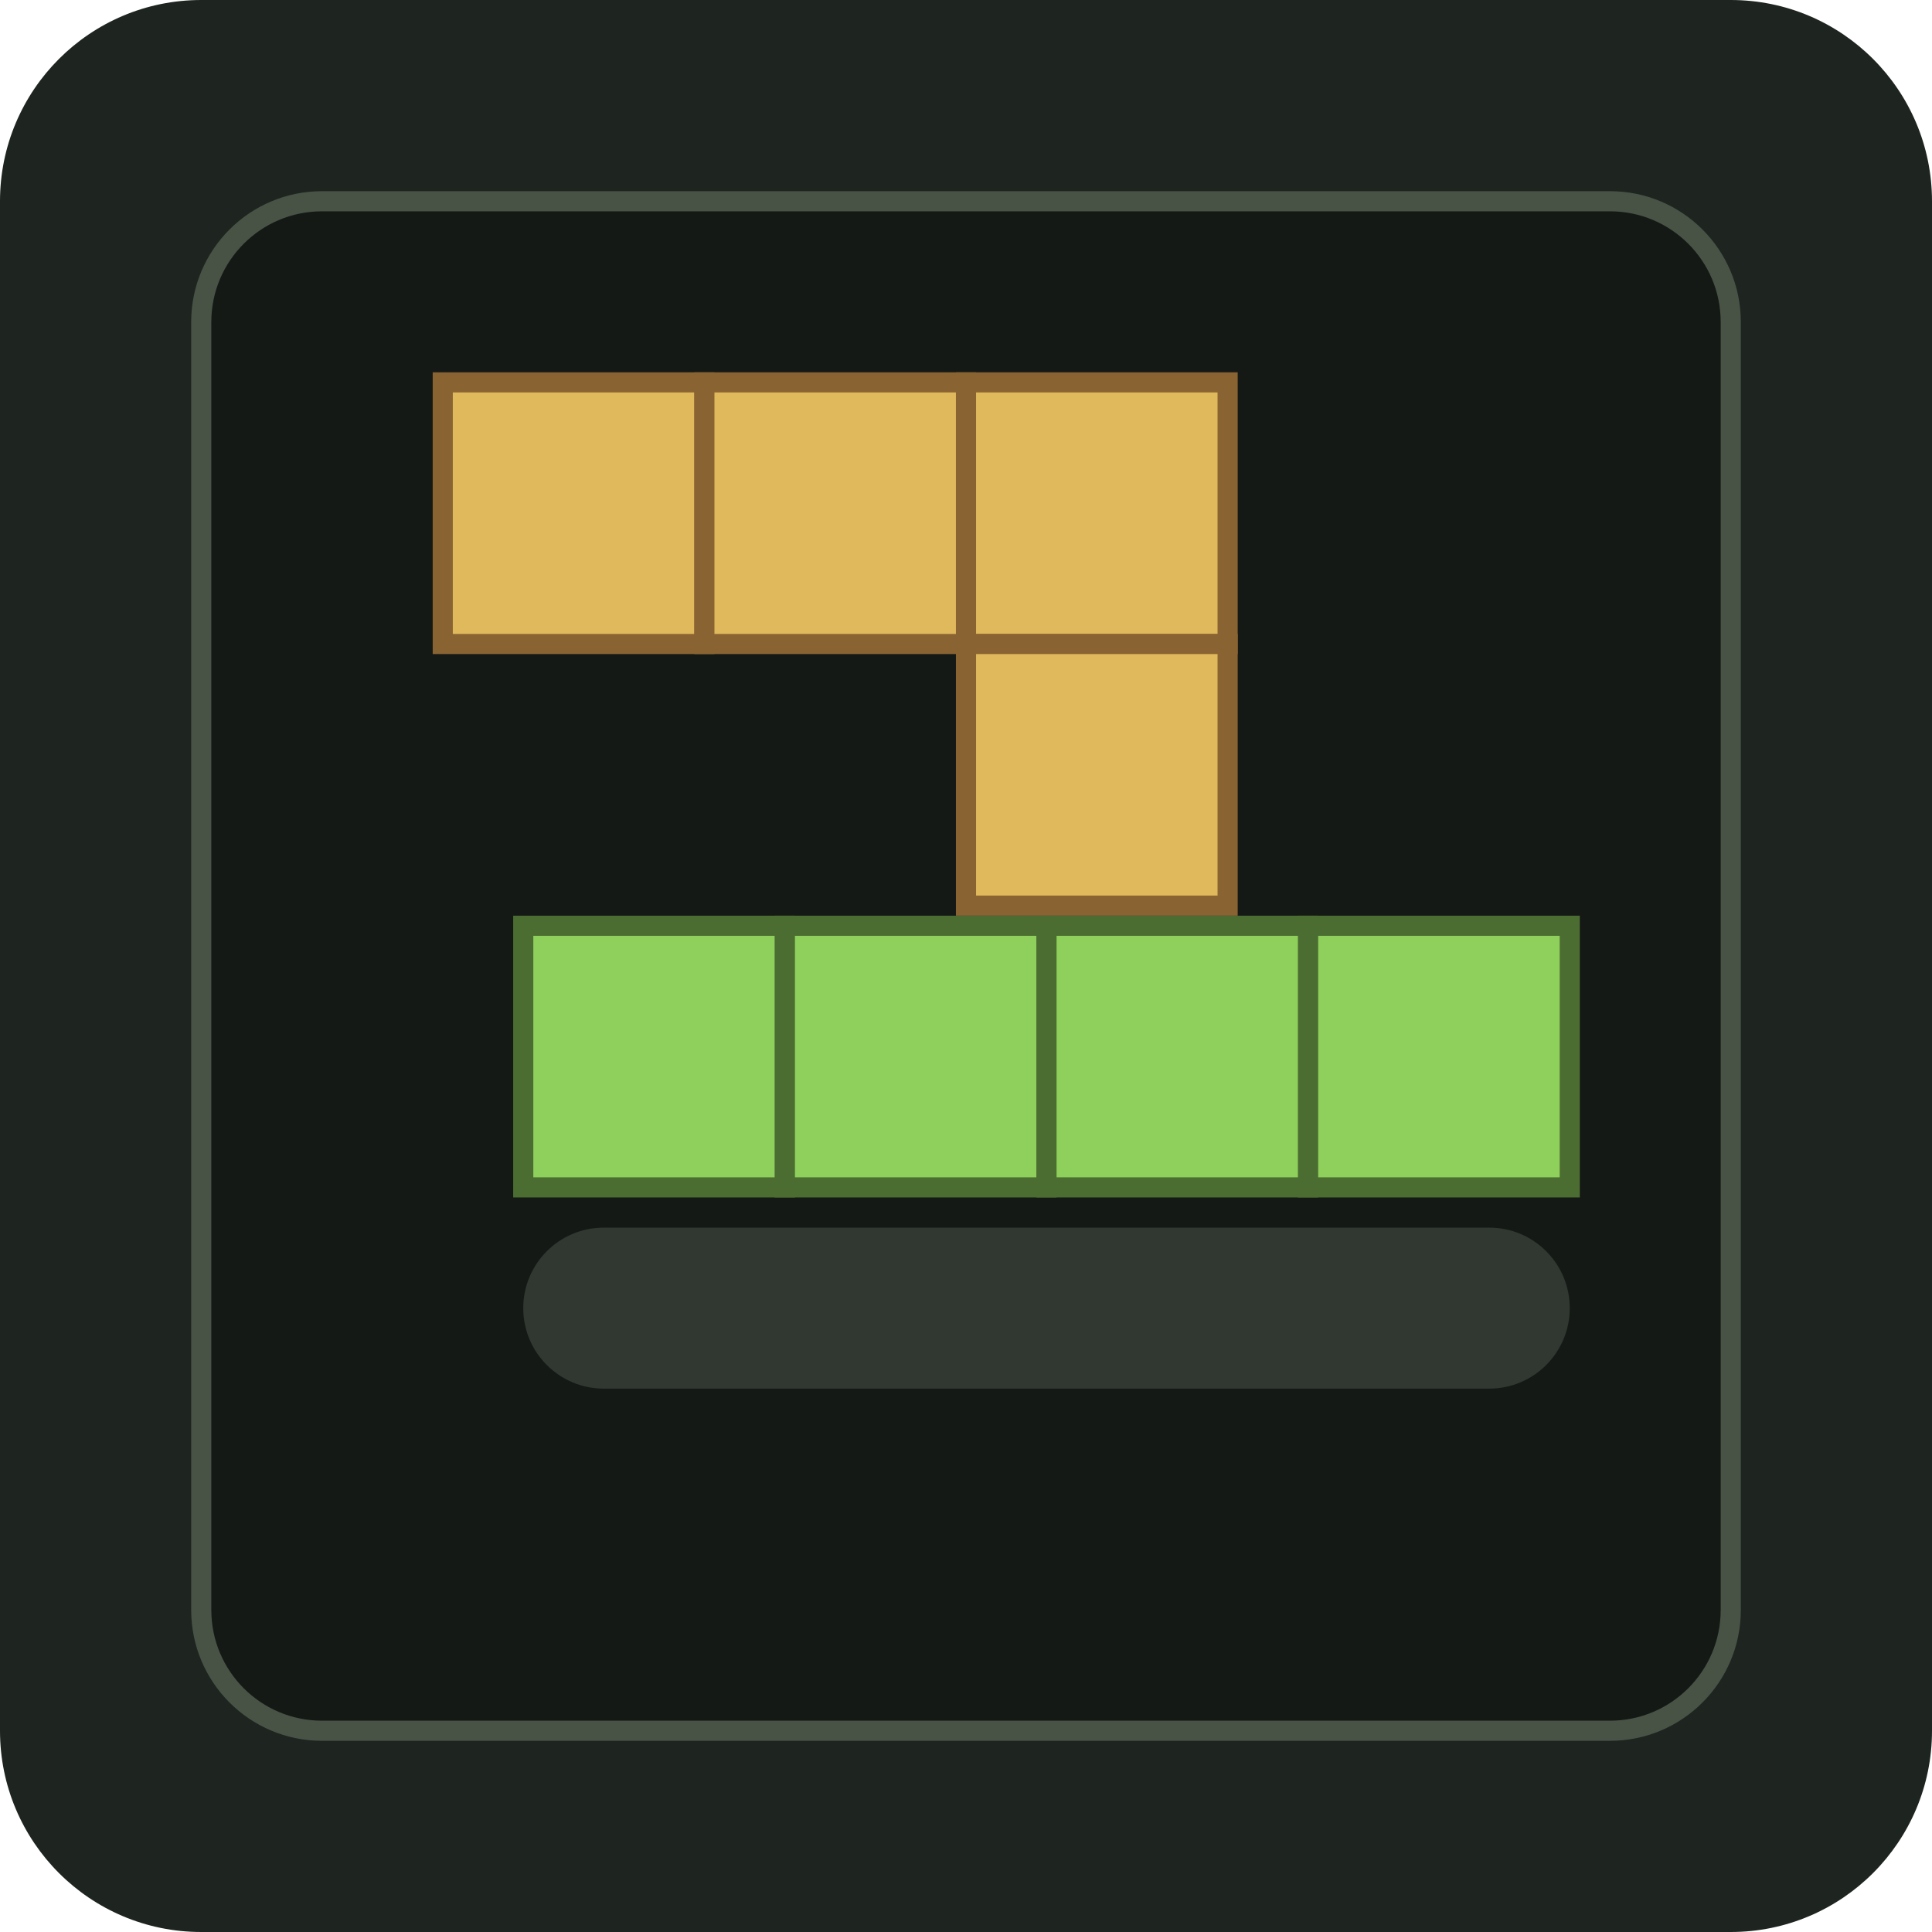
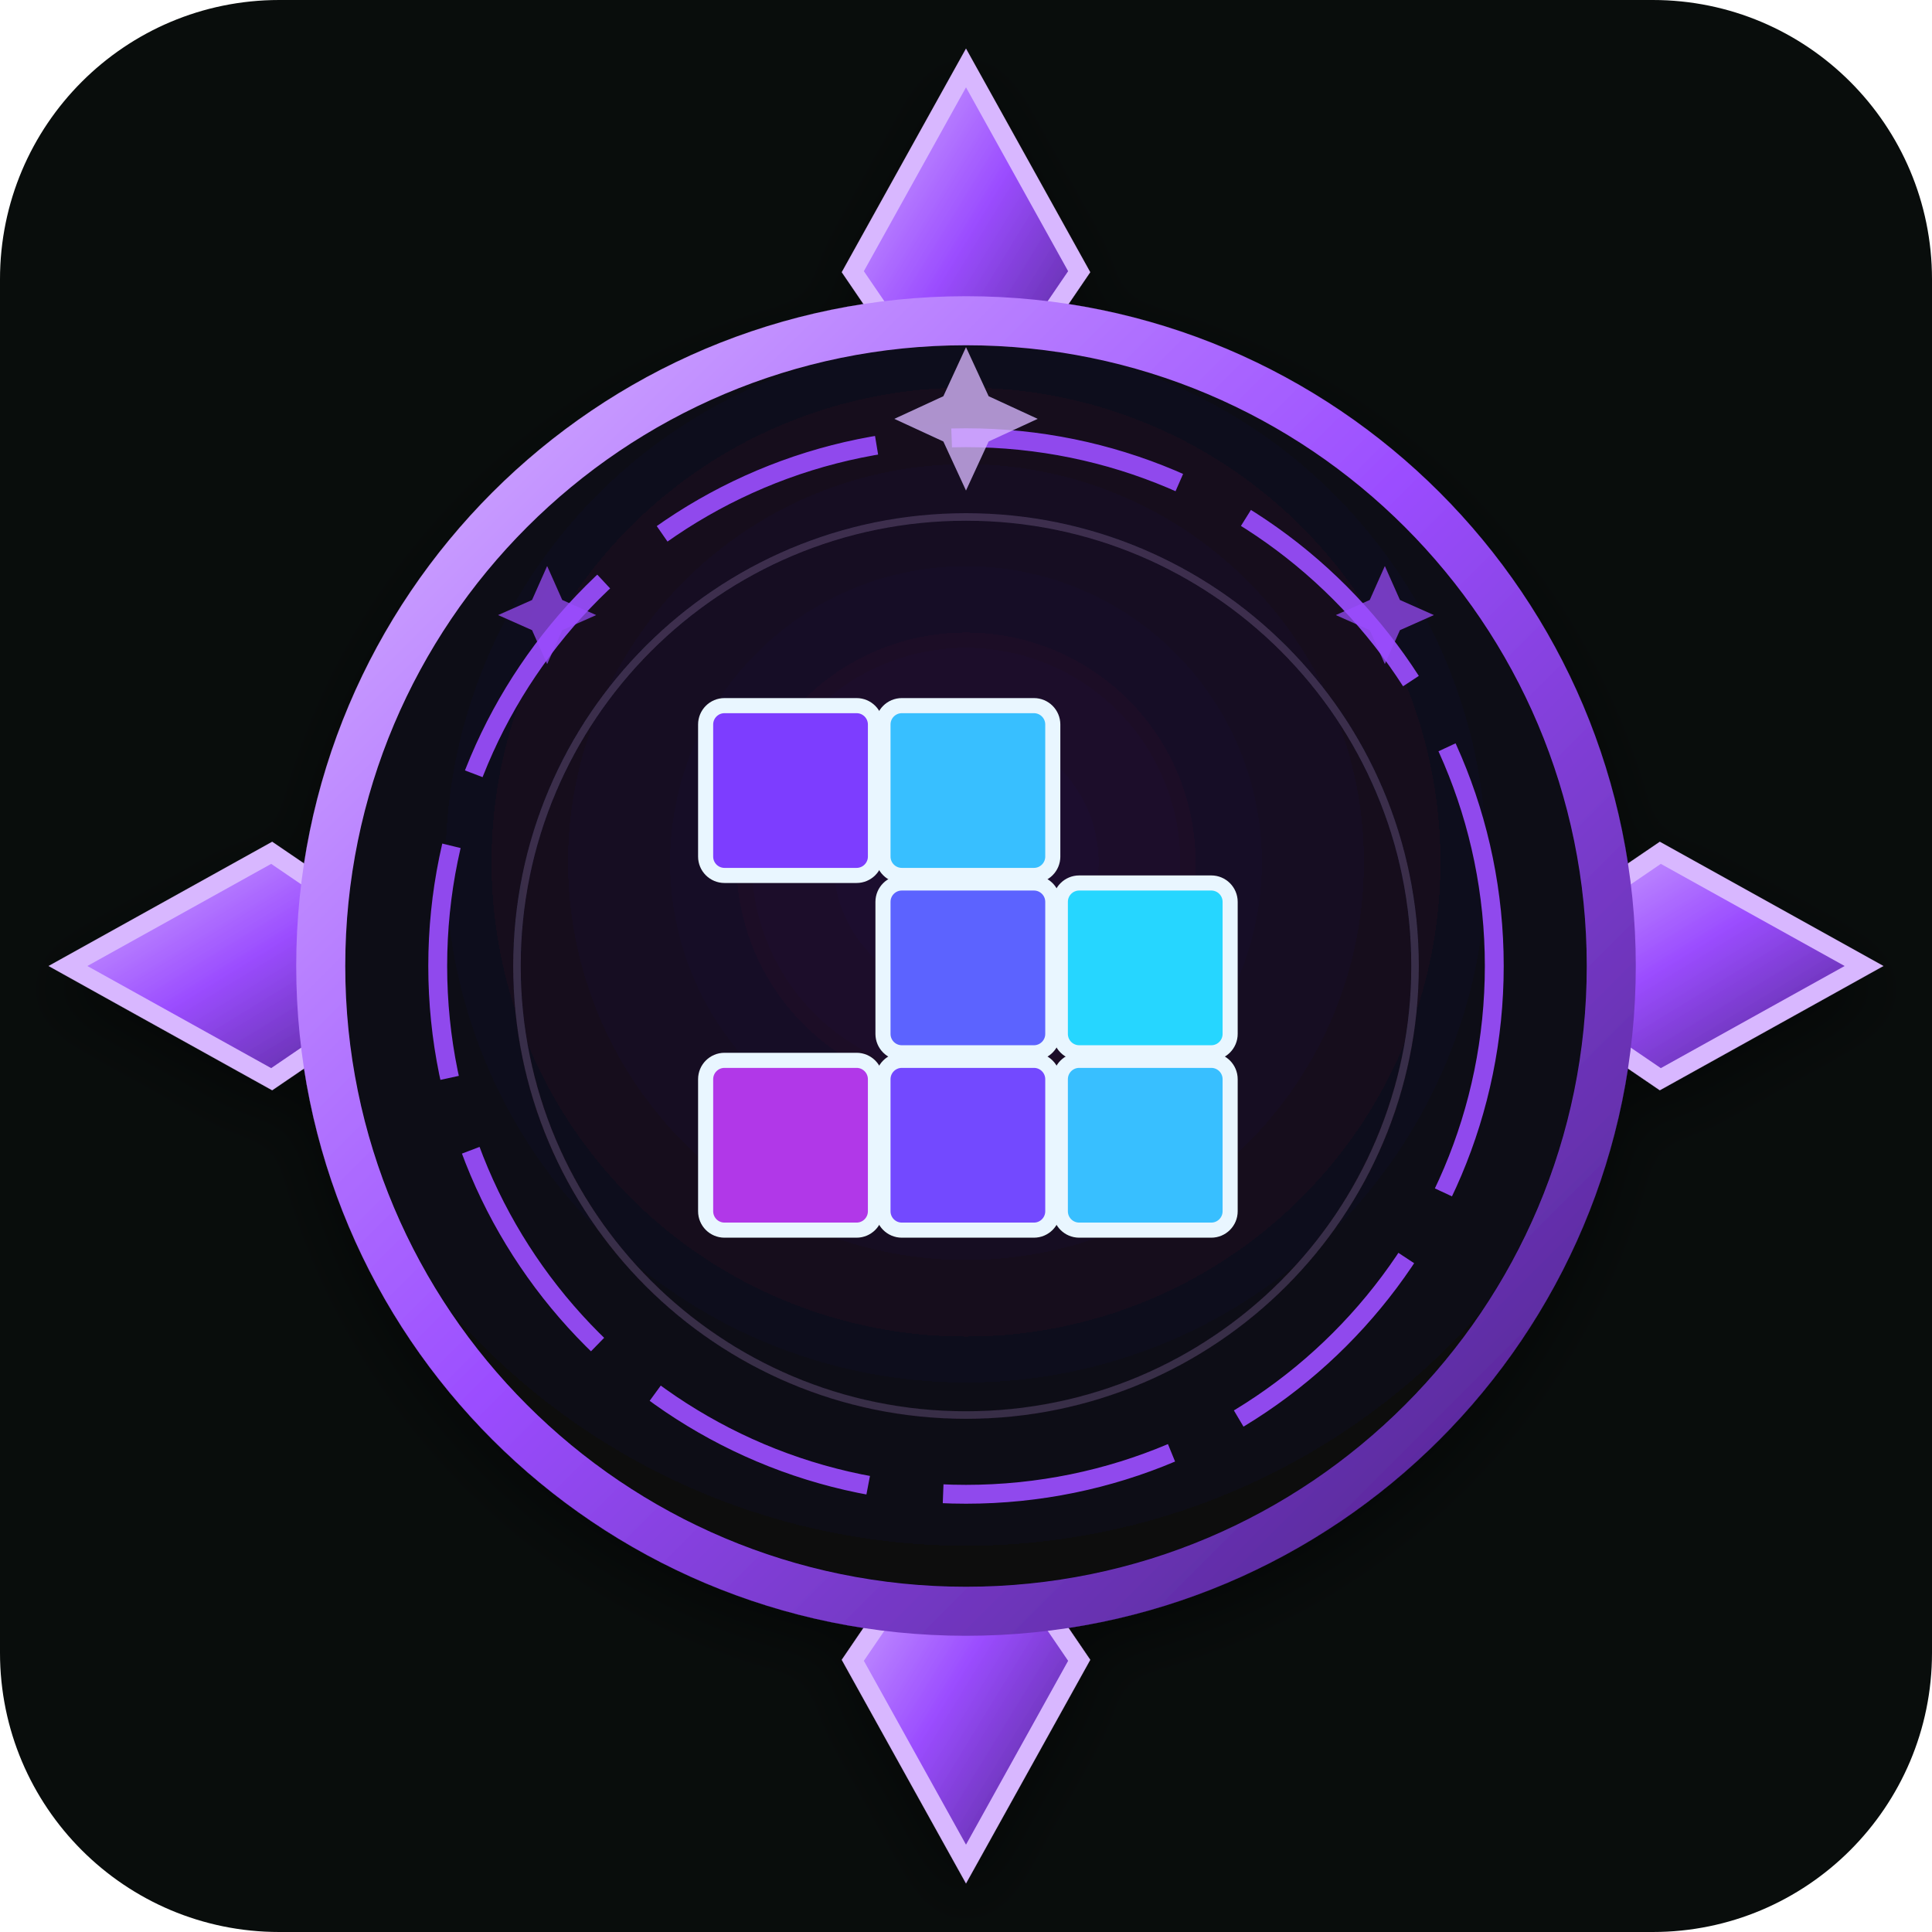
- <svg xmlns="http://www.w3.org/2000/svg" viewBox="0 0 96 96">
-   <rect width="96" height="96" rx="10" fill="#1e241f" />
-   <rect x="10" y="10" width="76" height="76" rx="6" fill="#141916" stroke="#485345" />
-   <rect x="22" y="19" width="13" height="13" fill="#e0b95c" stroke="#8a6333" />
-   <rect x="35" y="19" width="13" height="13" fill="#e0b95c" stroke="#8a6333" />
-   <rect x="48" y="19" width="13" height="13" fill="#e0b95c" stroke="#8a6333" />
-   <rect x="48" y="32" width="13" height="13" fill="#e0b95c" stroke="#8a6333" />
-   <rect x="26" y="46" width="13" height="13" fill="#8fcf5b" stroke="#4c6d31" />
-   <rect x="39" y="46" width="13" height="13" fill="#8fcf5b" stroke="#4c6d31" />
-   <rect x="52" y="46" width="13" height="13" fill="#8fcf5b" stroke="#4c6d31" />
-   <rect x="65" y="46" width="13" height="13" fill="#8fcf5b" stroke="#4c6d31" />
-   <rect x="26" y="61" width="52" height="8" rx="4" fill="#303831" />
+ <svg xmlns="http://www.w3.org/2000/svg" viewBox="0 0 512 512">
+   <defs>
+     <radialGradient id="bg" cx="50%" cy="42%" r="66%">
+       <stop stop-color="#211033" />
+       <stop offset="1" stop-color="#050909" />
+     </radialGradient>
+     <linearGradient id="a" x1="0" y1="0" x2="1" y2="1">
+       <stop stop-color="#d8b7ff" />
+       <stop offset=".48" stop-color="#9b4dff" />
+       <stop offset="1" stop-color="#472080" />
+     </linearGradient>
+     <linearGradient id="m" x1="0" y1="0" x2="1" y2="1">
+       <stop stop-color="#f7ffff" />
+       <stop offset="1" stop-color="#d8b7ff" />
+     </linearGradient>
+     <filter id="sh" x="-30%" y="-30%" width="160%" height="160%">
+       <feGaussianBlur in="SourceAlpha" stdDeviation="8" />
+       <feOffset dy="6" />
+       <feComponentTransfer>
+         <feFuncA type="linear" slope=".42" />
+       </feComponentTransfer>
+       <feMerge>
+         <feMergeNode />
+         <feMergeNode in="SourceGraphic" />
+       </feMerge>
+     </filter>
+   </defs>
+   <rect width="512" height="512" rx="74" fill="#090d0c" />
+   <g filter="url(#sh)">
+     <path d="M256 18 286 72 256 116 226 72Z" fill="url(#a)" stroke="#d8b7ff" stroke-width="5" />
+     <path d="M494 256 440 286 396 256 440 226Z" fill="url(#a)" stroke="#d8b7ff" stroke-width="5" />
+     <path d="M256 494 226 440 256 396 286 440Z" fill="url(#a)" stroke="#d8b7ff" stroke-width="5" />
+     <path d="M18 256 72 226 116 256 72 286Z" fill="url(#a)" stroke="#d8b7ff" stroke-width="5" />
+     <circle cx="256" cy="256" r="171" fill="url(#bg)" stroke="url(#a)" stroke-width="13" />
+     <circle cx="256" cy="256" r="140" fill="none" stroke="#9b4dff" stroke-width="5" stroke-dasharray="62 20" opacity=".92" />
+     <circle cx="256" cy="256" r="119" fill="none" stroke="#d8b7ff" stroke-width="2" opacity=".2" />
+     <path d="m256 92 6 13 13 6-13 6-6 13-6-13-13-6 13-6Z" fill="#d8b7ff" opacity=".78" />
+     <path d="m145 150 4 9 9 4-9 4-4 9-4-9-9-4 9-4Z" fill="#9b4dff" opacity=".72" />
+     <path d="m367 150 4 9 9 4-9 4-4 9-4-9-9-4 9-4Z" fill="#9b4dff" opacity=".72" />
+     <g stroke="#e9f6ff" stroke-width="4">
+       <rect x="187" y="187" width="45" height="45" rx="5" fill="#7d3cff" />
+       <rect x="234" y="187" width="45" height="45" rx="5" fill="#39bfff" />
+       <rect x="234" y="234" width="45" height="45" rx="5" fill="#5b63ff" />
+       <rect x="281" y="234" width="45" height="45" rx="5" fill="#26d6ff" />
+       <rect x="187" y="281" width="45" height="45" rx="5" fill="#b139e8" />
+       <rect x="234" y="281" width="45" height="45" rx="5" fill="#7348ff" />
+       <rect x="281" y="281" width="45" height="45" rx="5" fill="#39bfff" />
+     </g>
+   </g>
</svg>
